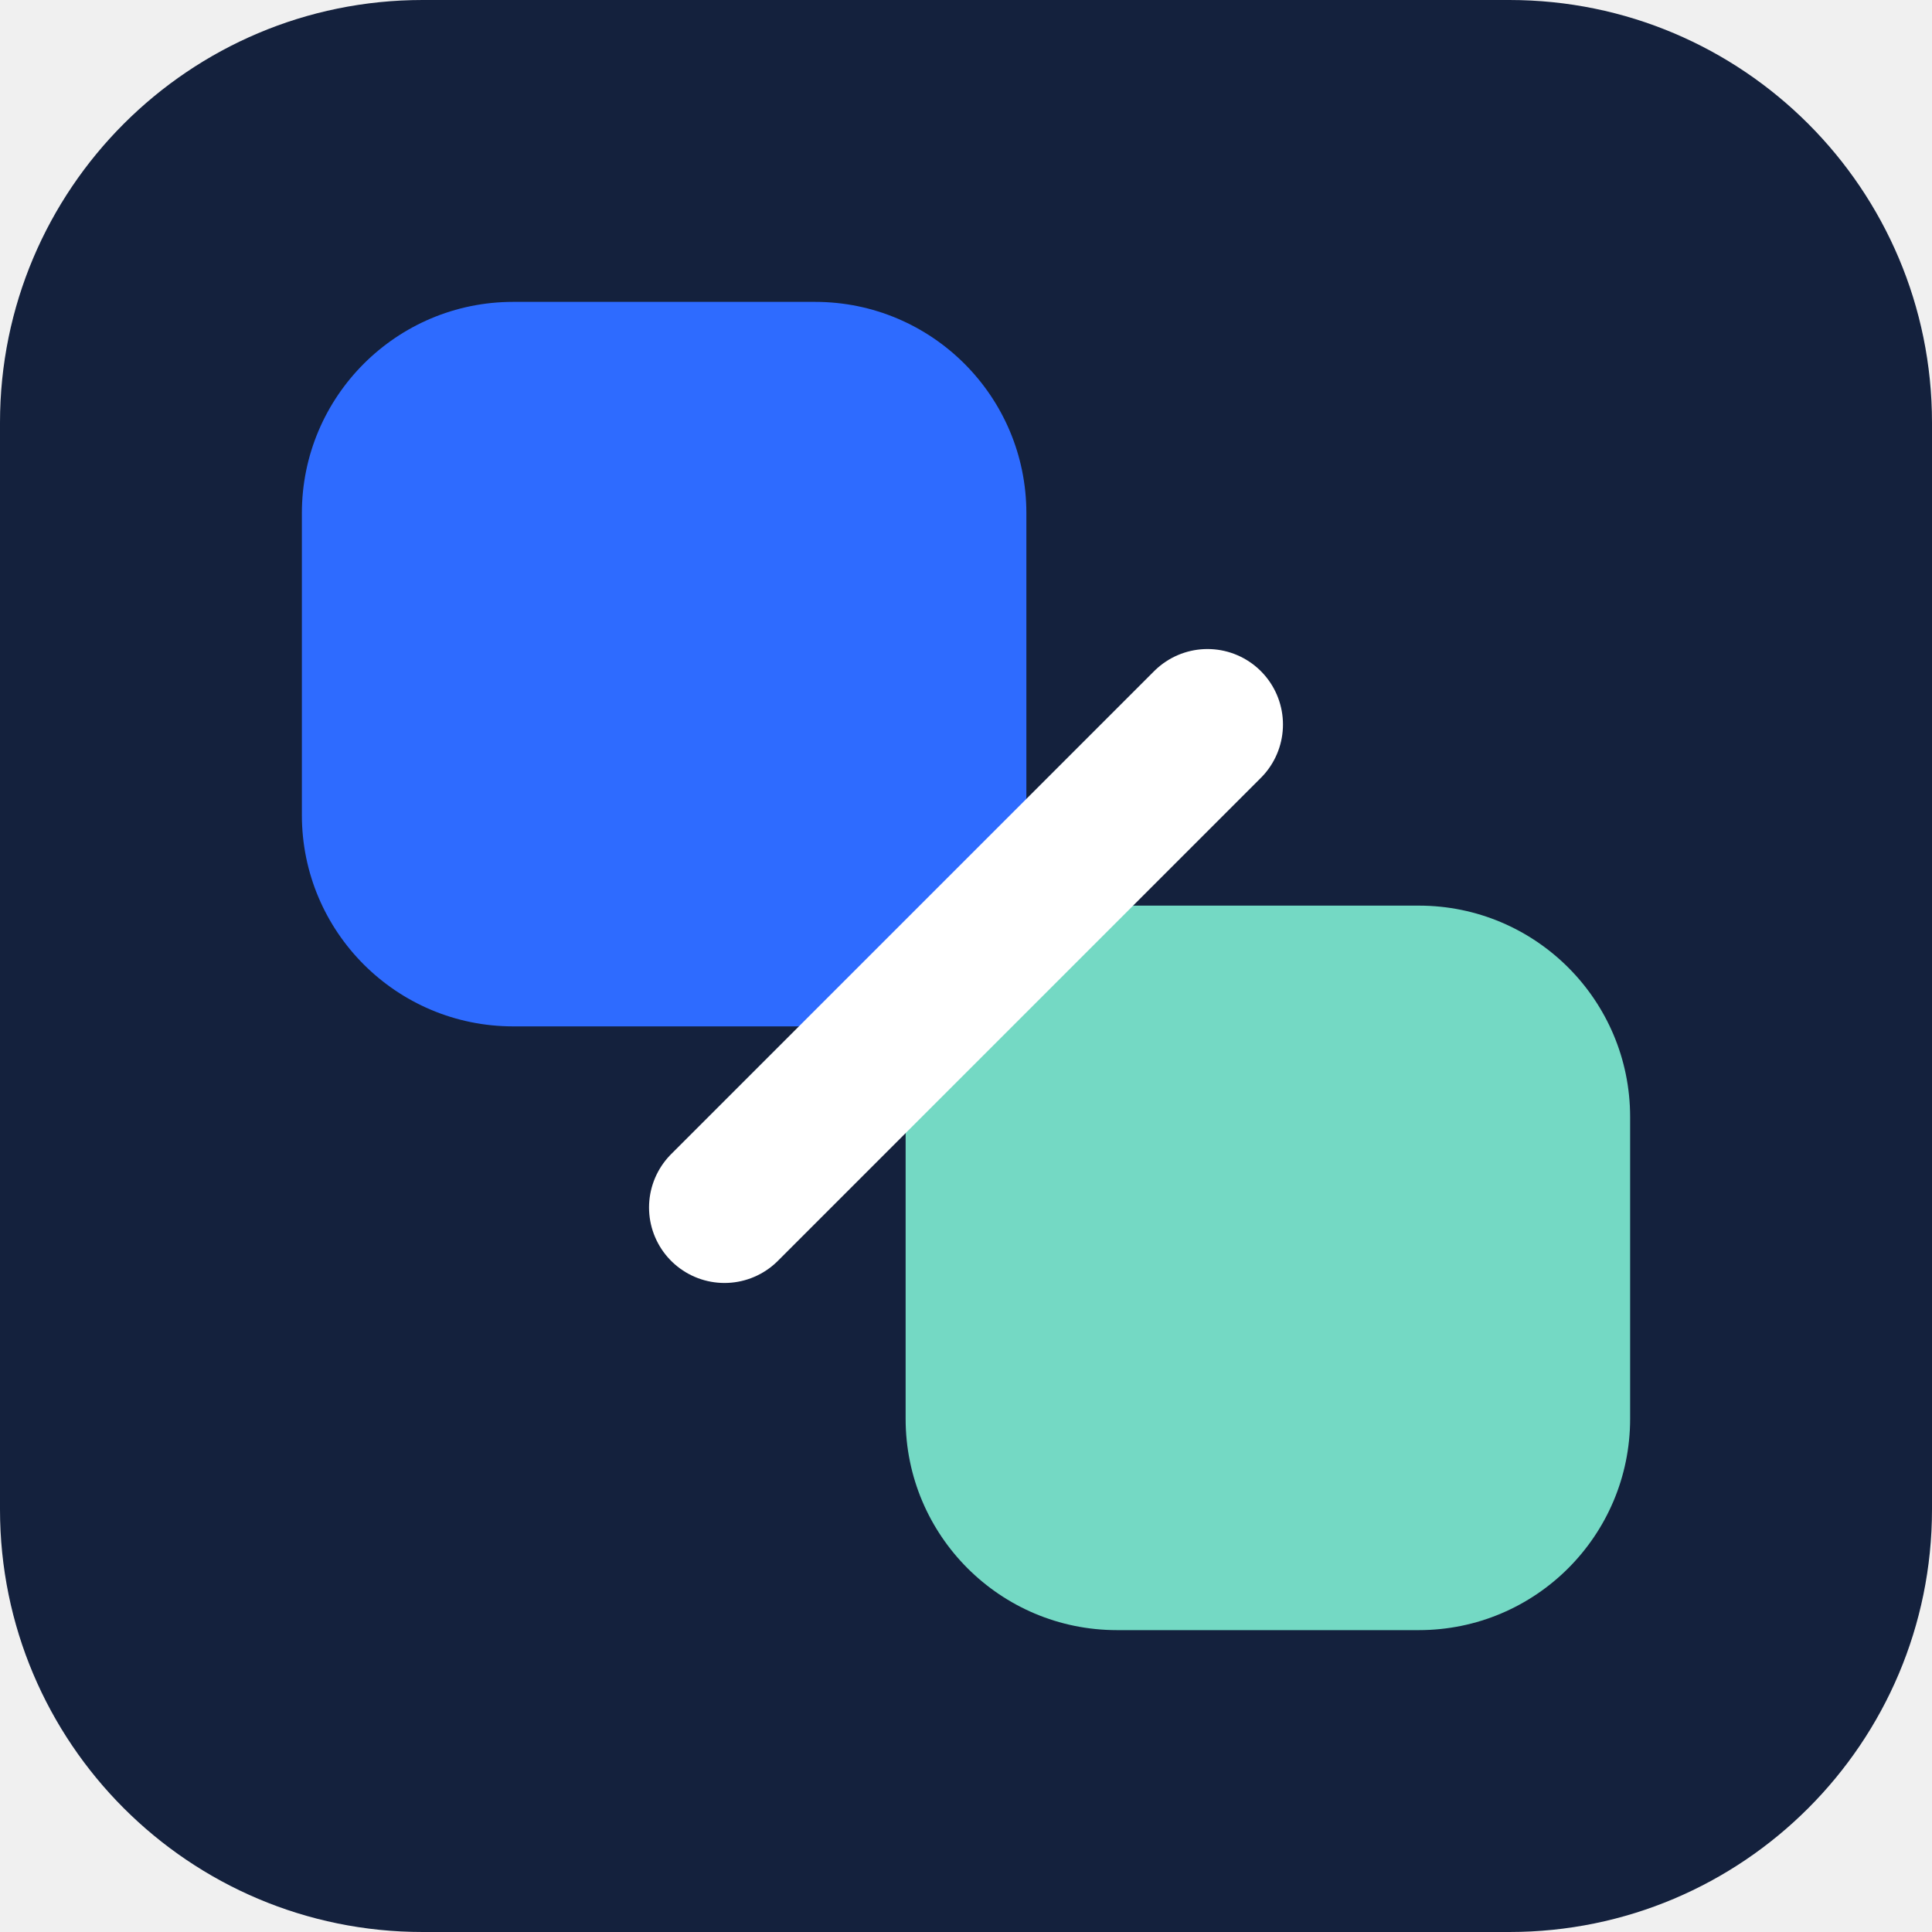
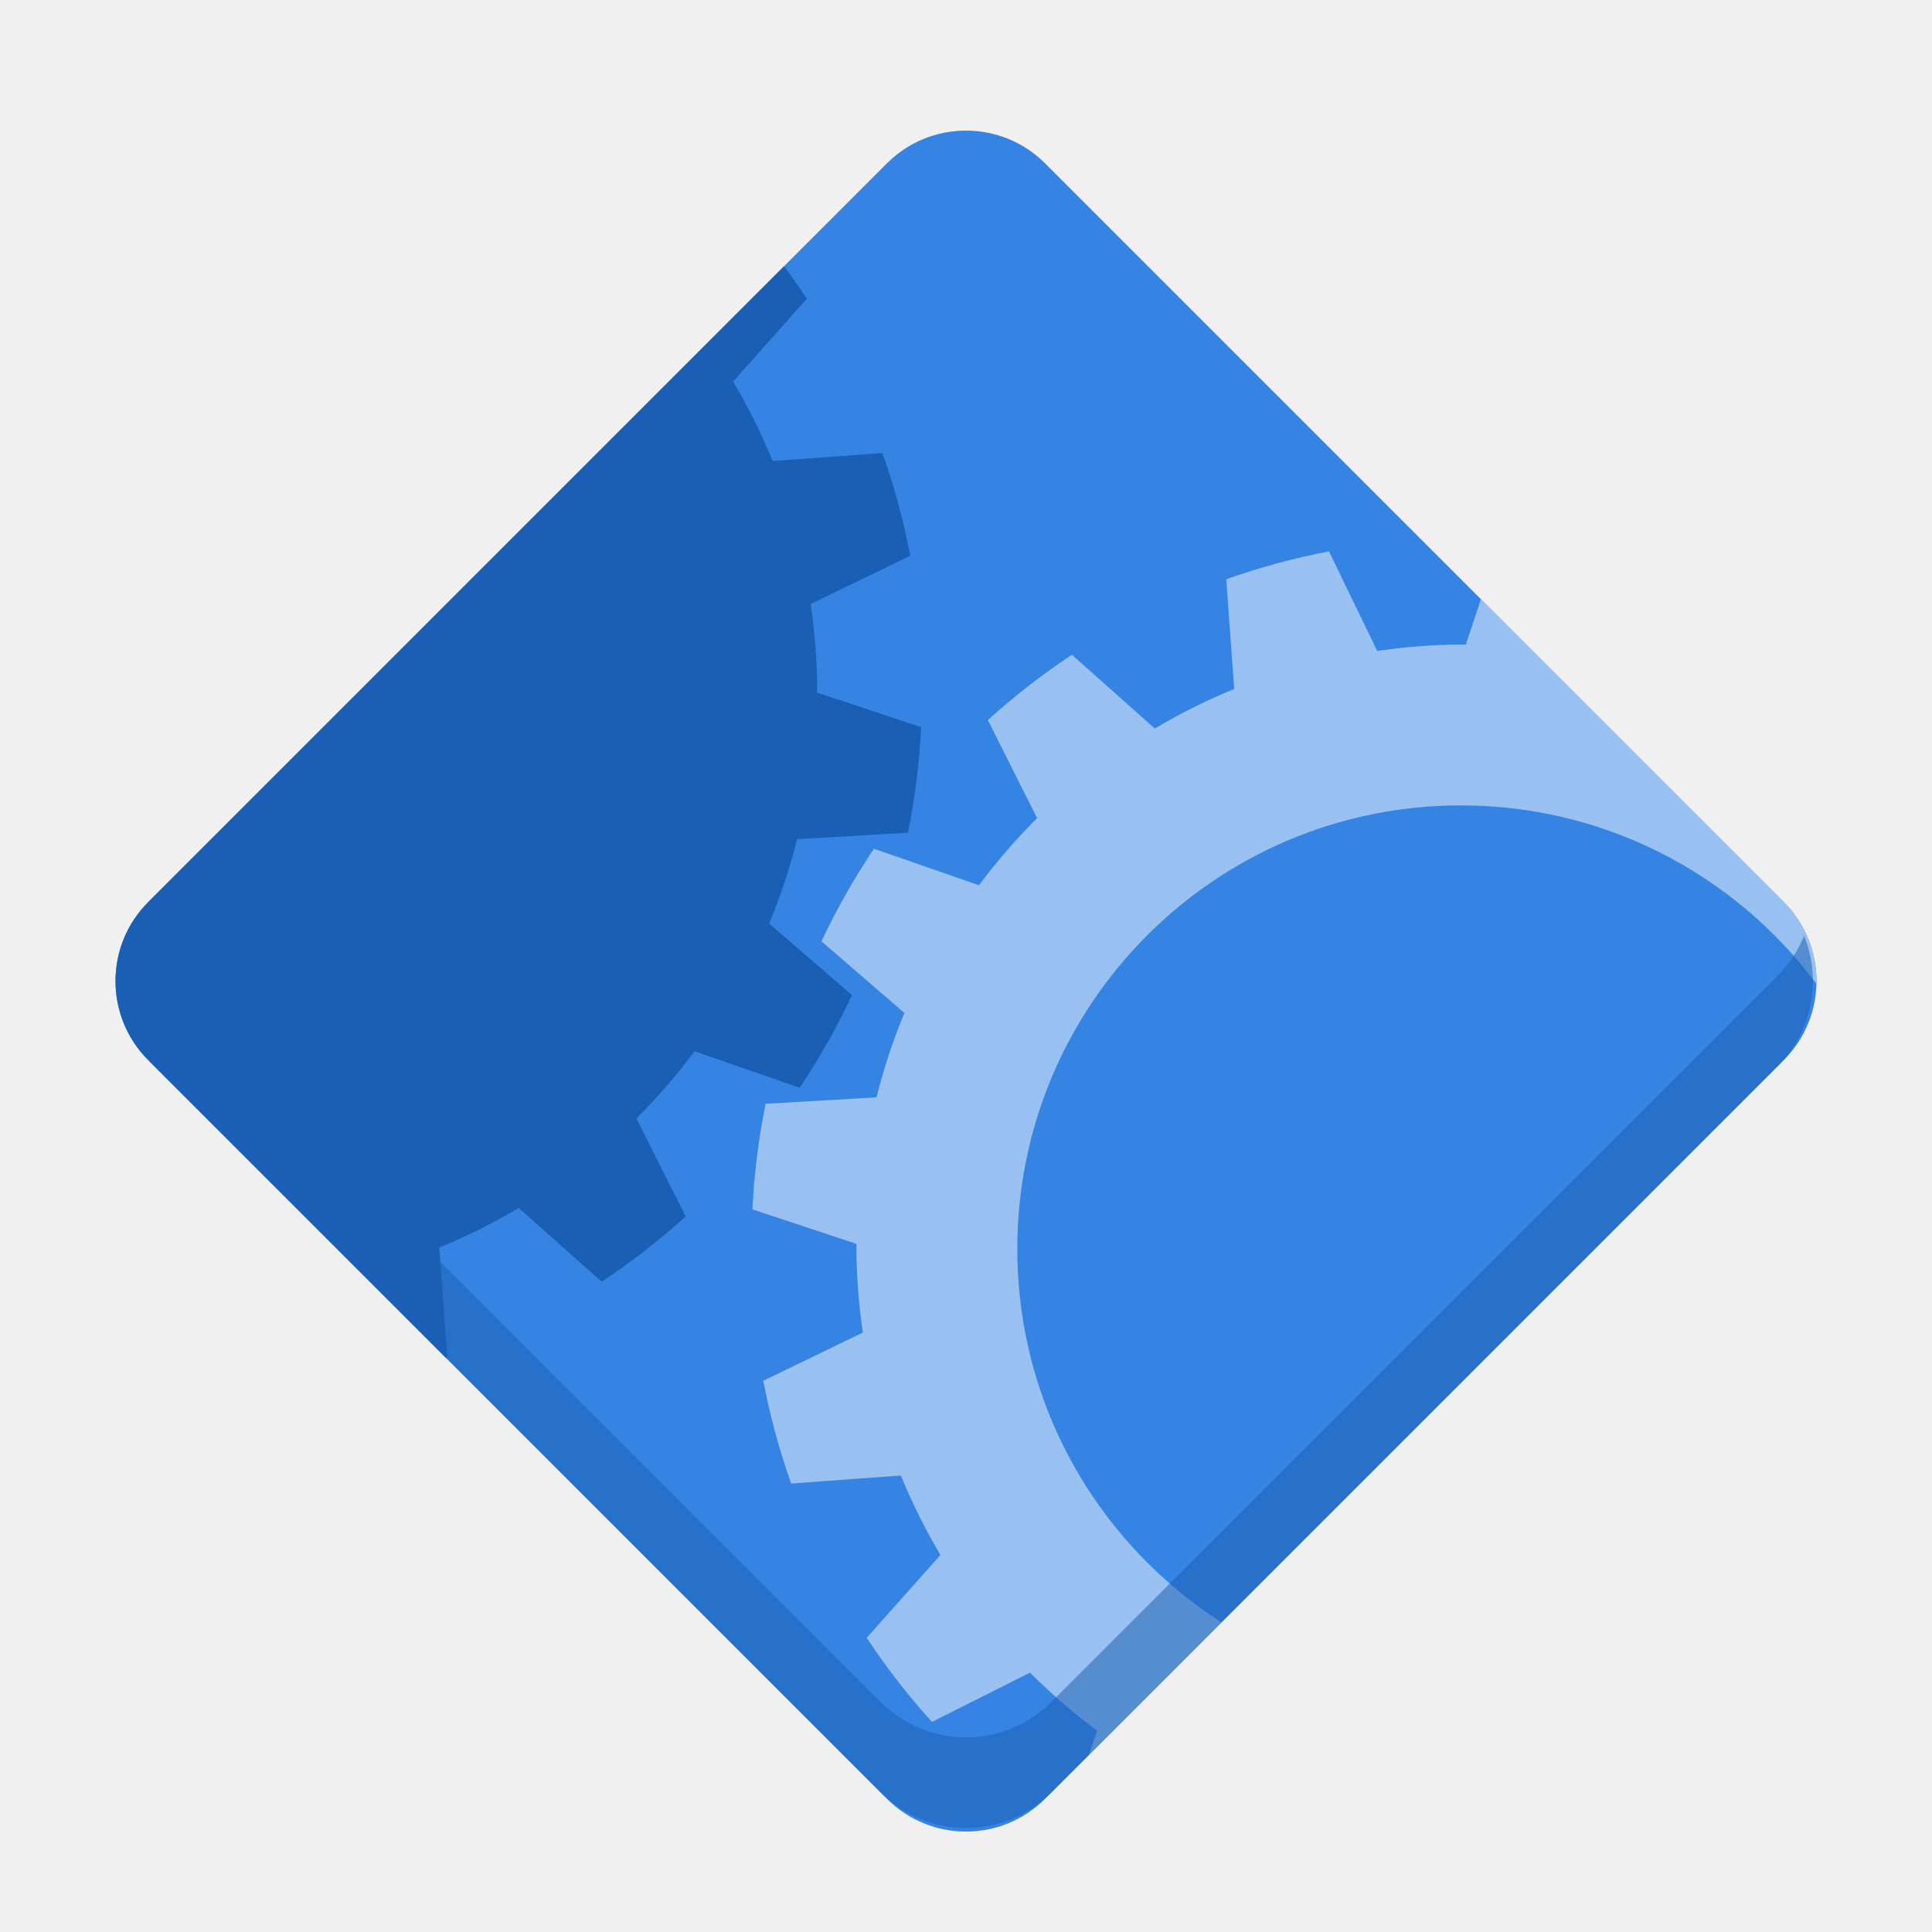
- <svg xmlns="http://www.w3.org/2000/svg" width="128" height="128" viewBox="0 0 128 128">
-   <rect width="128" height="128" rx="28" fill="#14213d" />
-   <rect x="20" y="20" width="48" height="48" rx="14" fill="#2e6bff" />
-   <rect x="60" y="60" width="48" height="48" rx="14" fill="#74d9c4" />
-   <path d="M48 80 80 48" fill="none" stroke="#fff" stroke-linecap="round" stroke-width="10" />
+ <svg xmlns="http://www.w3.org/2000/svg" width="33.75mm" height="33.75mm" viewBox="0 0 33.75 33.75" version="1.1" id="svg974">
+   <defs id="defs968">
+     <clipPath clipPathUnits="userSpaceOnUse" id="clipPath18689">
+       <rect clip-path="none" transform="rotate(45)" ry="32" rx="32" y="123.999" x="486.037" height="362.943" width="362.943" id="rect18691" style="display:inline;opacity:1;vector-effect:none;fill:#4a86cf;fill-opacity:1;stroke:none;stroke-width:26.067;stroke-linecap:butt;stroke-linejoin:miter;stroke-miterlimit:4;stroke-dasharray:none;stroke-dashoffset:0;stroke-opacity:1;marker:none;marker-start:none;marker-mid:none;marker-end:none;paint-order:normal;enable-background:new" />
+     </clipPath>
+     <clipPath clipPathUnits="userSpaceOnUse" id="clipPath18689-3">
+       <rect clip-path="none" transform="rotate(45)" ry="32" rx="32" y="123.999" x="486.037" height="362.943" width="362.943" id="rect18691-6" style="display:inline;opacity:1;vector-effect:none;fill:#4a86cf;fill-opacity:1;stroke:none;stroke-width:26.067;stroke-linecap:butt;stroke-linejoin:miter;stroke-miterlimit:4;stroke-dasharray:none;stroke-dashoffset:0;stroke-opacity:1;marker:none;marker-start:none;marker-mid:none;marker-end:none;paint-order:normal;enable-background:new" />
+     </clipPath>
+   </defs>
+   <g id="layer1" transform="translate(-61.81982,-103.944)">
+     <g transform="matrix(0.2636723,0,0,0.2636723,61.81982,-529.397)" style="display:inline;stroke-width:0.25;enable-background:new" id="g1836">
+       <g transform="matrix(0.25,0,0,0.25,0,2295)" id="g18818" style="stroke-width:0.25">
+         <g style="stroke-width:0.27" transform="matrix(0.9260519,0,0,0.9260519,18.93073,50.87633)" id="g18590">
+           <g style="stroke-width:0.27" id="g18681" clip-path="url(#clipPath18689-3)">
+             <rect style="opacity:1;vector-effect:none;fill:#3584e4;fill-opacity:1;stroke:none;stroke-width:8.221;stroke-linecap:butt;stroke-linejoin:miter;stroke-miterlimit:4;stroke-dasharray:none;stroke-dashoffset:0;stroke-opacity:1;marker:none;marker-start:none;marker-mid:none;marker-end:none;paint-order:normal" id="rect18571" width="424" height="424" x="458.337" y="90.642" rx="10.092" ry="10.092" transform="matrix(0.6052817,0.6052817,-0.6052817,0.6052817,33.44063,99.07363)" clip-path="none" />
+             <circle style="opacity:1;vector-effect:none;fill:#f66151;fill-opacity:1;stroke:none;stroke-width:7.037;stroke-linecap:butt;stroke-linejoin:miter;stroke-miterlimit:4;stroke-dasharray:none;stroke-dashoffset:0;stroke-opacity:1;marker:none;marker-start:none;marker-mid:none;marker-end:none;paint-order:normal" id="path18706" cx="0" cy="0" r="0" transform="translate(0,-212)" />
+             <circle style="opacity:1;vector-effect:none;fill:#f66151;fill-opacity:1;stroke:none;stroke-width:7.037;stroke-linecap:butt;stroke-linejoin:miter;stroke-miterlimit:4;stroke-dasharray:none;stroke-dashoffset:0;stroke-opacity:1;marker:none;marker-start:none;marker-mid:none;marker-end:none;paint-order:normal" id="path18708" cx="0" cy="0" r="0" transform="translate(0,-212)" />
+             <path style="display:inline;opacity:1;vector-effect:none;fill:#98c1f1;fill-opacity:1;stroke:none;stroke-width:7.037;stroke-linecap:butt;stroke-linejoin:miter;stroke-miterlimit:4;stroke-dasharray:none;stroke-dashoffset:0;stroke-opacity:1;marker:none;marker-start:none;marker-mid:none;marker-end:none;paint-order:normal;enable-background:new" d="m 408.92,561.918 -9.886,29.829 a 172.971,172.971 0 0 0 -1.427,-0.071 172.971,172.971 0 0 0 -23.929,1.852 l -13.801,-28.501 a 203.293,203.293 0 0 0 -29.401,7.972 l 2.286,31.405 a 172.971,172.971 0 0 0 -22.732,11.319 l -23.718,-21.103 a 203.293,203.293 0 0 0 -24.059,18.674 l 14.099,28.073 a 172.971,172.971 0 0 0 -16.636,19.211 l -30.058,-10.448 a 203.293,203.293 0 0 0 -15.017,26.488 l 23.73,20.507 a 172.971,172.971 0 0 0 -7.985,24.143 l -31.73,1.849 a 203.293,203.293 0 0 0 -3.778,30.217 l 29.829,9.886 a 172.971,172.971 0 0 0 -0.071,1.427 172.971,172.971 0 0 0 1.852,23.929 l -28.501,13.801 a 203.293,203.293 0 0 0 7.972,29.401 l 31.405,-2.286 a 172.971,172.971 0 0 0 11.319,22.732 l -21.103,23.718 a 203.293,203.293 0 0 0 18.674,24.059 l 28.073,-14.099 a 172.971,172.971 0 0 0 19.211,16.636 l -10.448,30.058 a 203.293,203.293 0 0 0 26.488,15.017 l 20.507,-23.73 a 172.971,172.971 0 0 0 24.143,7.985 l 1.849,31.73 a 203.293,203.293 0 0 0 30.217,3.778 l 9.886,-29.829 a 172.971,172.971 0 0 0 1.427,0.071 172.971,172.971 0 0 0 23.929,-1.852 l 13.801,28.501 a 203.293,203.293 0 0 0 29.401,-7.972 l -2.286,-31.405 a 172.971,172.971 0 0 0 22.732,-11.319 l 23.718,21.103 A 203.293,203.293 0 0 0 532.96,916 l -14.099,-28.073 a 172.971,172.971 0 0 0 16.636,-19.211 l 30.058,10.448 a 203.293,203.293 0 0 0 15.017,-26.488 l -23.73,-20.507 a 172.971,172.971 0 0 0 7.985,-24.143 l 31.73,-1.849 a 203.293,203.293 0 0 0 3.778,-30.217 l -29.829,-9.886 a 172.971,172.971 0 0 0 0.071,-1.427 172.971,172.971 0 0 0 -1.852,-23.929 l 28.501,-13.801 a 203.293,203.293 0 0 0 -7.972,-29.401 l -31.405,2.286 a 172.971,172.971 0 0 0 -11.319,-22.732 l 21.103,-23.718 a 203.293,203.293 0 0 0 -18.674,-24.059 l -28.073,14.099 a 172.971,172.971 0 0 0 -19.211,-16.636 l 10.448,-30.058 A 203.293,203.293 0 0 0 485.636,581.681 l -20.507,23.73 a 172.971,172.971 0 0 0 -24.143,-7.985 l -1.849,-31.73 a 203.293,203.293 0 0 0 -30.217,-3.778 z M 397.607,637.722 A 126.926,126.926 0 0 1 524.532,764.647 126.926,126.926 0 0 1 397.607,891.572 126.926,126.926 0 0 1 270.682,764.647 126.926,126.926 0 0 1 397.607,637.722 Z" id="path18717-4" />
+             <path id="path18758" d="m 51.748,401.284 -9.886,29.829 c -0.476,-0.026 -0.951,-0.05 -1.427,-0.071 -8.01,0.062 -16.005,0.681 -23.929,1.852 L 2.706,404.392 c -9.986,1.918 -19.814,4.583 -29.401,7.972 l 2.286,31.405 c -7.844,3.211 -15.442,6.994 -22.732,11.319 l -23.718,-21.103 c -8.475,5.614 -16.518,11.857 -24.059,18.674 l 14.099,28.073 c -6.009,5.987 -11.569,12.408 -16.636,19.211 l -30.058,-10.448 c -5.661,8.442 -10.68,17.296 -15.017,26.488 l 23.73,20.507 c -3.25,7.841 -5.919,15.91 -7.985,24.143 l -31.73,1.849 c -2.013,9.964 -3.276,20.064 -3.778,30.217 l 29.829,9.886 c -0.026,0.476 -0.05,0.951 -0.071,1.427 0.062,8.01 0.681,16.005 1.852,23.929 l -28.501,13.801 c 1.918,9.986 4.583,19.814 7.972,29.401 l 31.405,-2.286 c 3.211,7.844 6.994,15.442 11.319,22.732 l -21.103,23.718 c 5.614,8.475 11.857,16.518 18.674,24.059 l 28.073,-14.099 c 5.987,6.009 12.408,11.569 19.211,16.636 l -10.448,30.058 c 8.442,5.661 17.296,10.68 26.488,15.017 l 20.507,-23.73 c 7.841,3.25 15.91,5.919 24.143,7.985 l 1.849,31.73 c 9.964,2.013 20.064,3.276 30.217,3.778 l 9.886,-29.829 c 0.476,0.026 0.951,0.05 1.427,0.071 8.01,-0.062 16.005,-0.681 23.929,-1.852 l 13.801,28.501 c 9.986,-1.918 19.814,-4.583 29.401,-7.972 l -2.286,-31.405 c 7.844,-3.211 15.442,-6.994 22.732,-11.319 l 23.718,21.103 c 8.475,-5.614 16.518,-11.857 24.059,-18.674 l -14.099,-28.073 c 6.009,-5.987 11.569,-12.408 16.636,-19.211 l 30.058,10.448 c 5.661,-8.442 10.68,-17.296 15.017,-26.488 l -23.73,-20.507 c 3.25,-7.841 5.919,-15.91 7.985,-24.143 l 31.73,-1.849 c 2.013,-9.964 3.276,-20.064 3.778,-30.217 l -29.829,-9.886 c 0.026,-0.476 0.05,-0.951 0.071,-1.427 -0.062,-8.01 -0.681,-16.005 -1.852,-23.929 l 28.501,-13.801 c -1.918,-9.986 -4.583,-19.814 -7.972,-29.401 l -31.405,2.286 c -3.211,-7.844 -6.994,-15.442 -11.319,-22.732 l 21.103,-23.718 c -5.614,-8.475 -11.857,-16.518 -18.674,-24.059 l -28.073,14.099 c -5.987,-6.009 -12.408,-11.569 -19.211,-16.636 l 10.448,-30.058 c -8.442,-5.661 -17.296,-10.68 -26.488,-15.017 l -20.507,23.73 c -7.841,-3.25 -15.91,-5.919 -24.143,-7.985 l -1.849,-31.73 c -9.964,-2.013 -20.064,-3.276 -30.217,-3.778 z" style="display:inline;opacity:1;vector-effect:none;fill:#1a5fb4;fill-opacity:1;stroke:none;stroke-width:7.037;stroke-linecap:butt;stroke-linejoin:miter;stroke-miterlimit:4;stroke-dasharray:none;stroke-dashoffset:0;stroke-opacity:1;marker:none;marker-start:none;marker-mid:none;marker-end:none;paint-order:normal;enable-background:new" />
+           </g>
+         </g>
+         <path style="display:inline;opacity:0.534;vector-effect:none;fill:#1a5fb4;fill-opacity:1;stroke:none;stroke-width:1.629;stroke-linecap:butt;stroke-linejoin:miter;stroke-miterlimit:4;stroke-dasharray:none;stroke-dashoffset:0;stroke-opacity:1;marker:none;marker-start:none;marker-mid:none;marker-end:none;paint-order:normal;enable-background:new" clip-path="none" d="m 8.477,2676 c -1.171,2.887 -0.583,6.308 1.766,8.656 l 48.102,48.102 c 3.134,3.134 8.179,3.134 11.312,0 l 48.102,-48.102 c 2.348,-2.348 2.937,-5.77 1.766,-8.656 -0.392,0.966 -0.98,1.871 -1.766,2.656 l -48.102,48.102 c -3.134,3.134 -8.179,3.134 -11.312,0 L 10.242,2678.656 C 9.457,2677.871 8.868,2676.965 8.477,2676 Z" transform="matrix(4,0,0,4,0,-10028)" id="rect18571-6" />
+       </g>
+       <rect y="2402" x="-1.5000001e-06" height="128" width="128" id="rect9125-7-2" style="display:inline;opacity:1;vector-effect:none;fill:none;fill-opacity:1;stroke:none;stroke-width:1.25;stroke-linecap:butt;stroke-linejoin:miter;stroke-miterlimit:4;stroke-dasharray:none;stroke-dashoffset:0;stroke-opacity:1;marker:none;marker-start:none;marker-mid:none;marker-end:none;paint-order:normal;enable-background:new" />
+     </g>
+   </g>
</svg>
